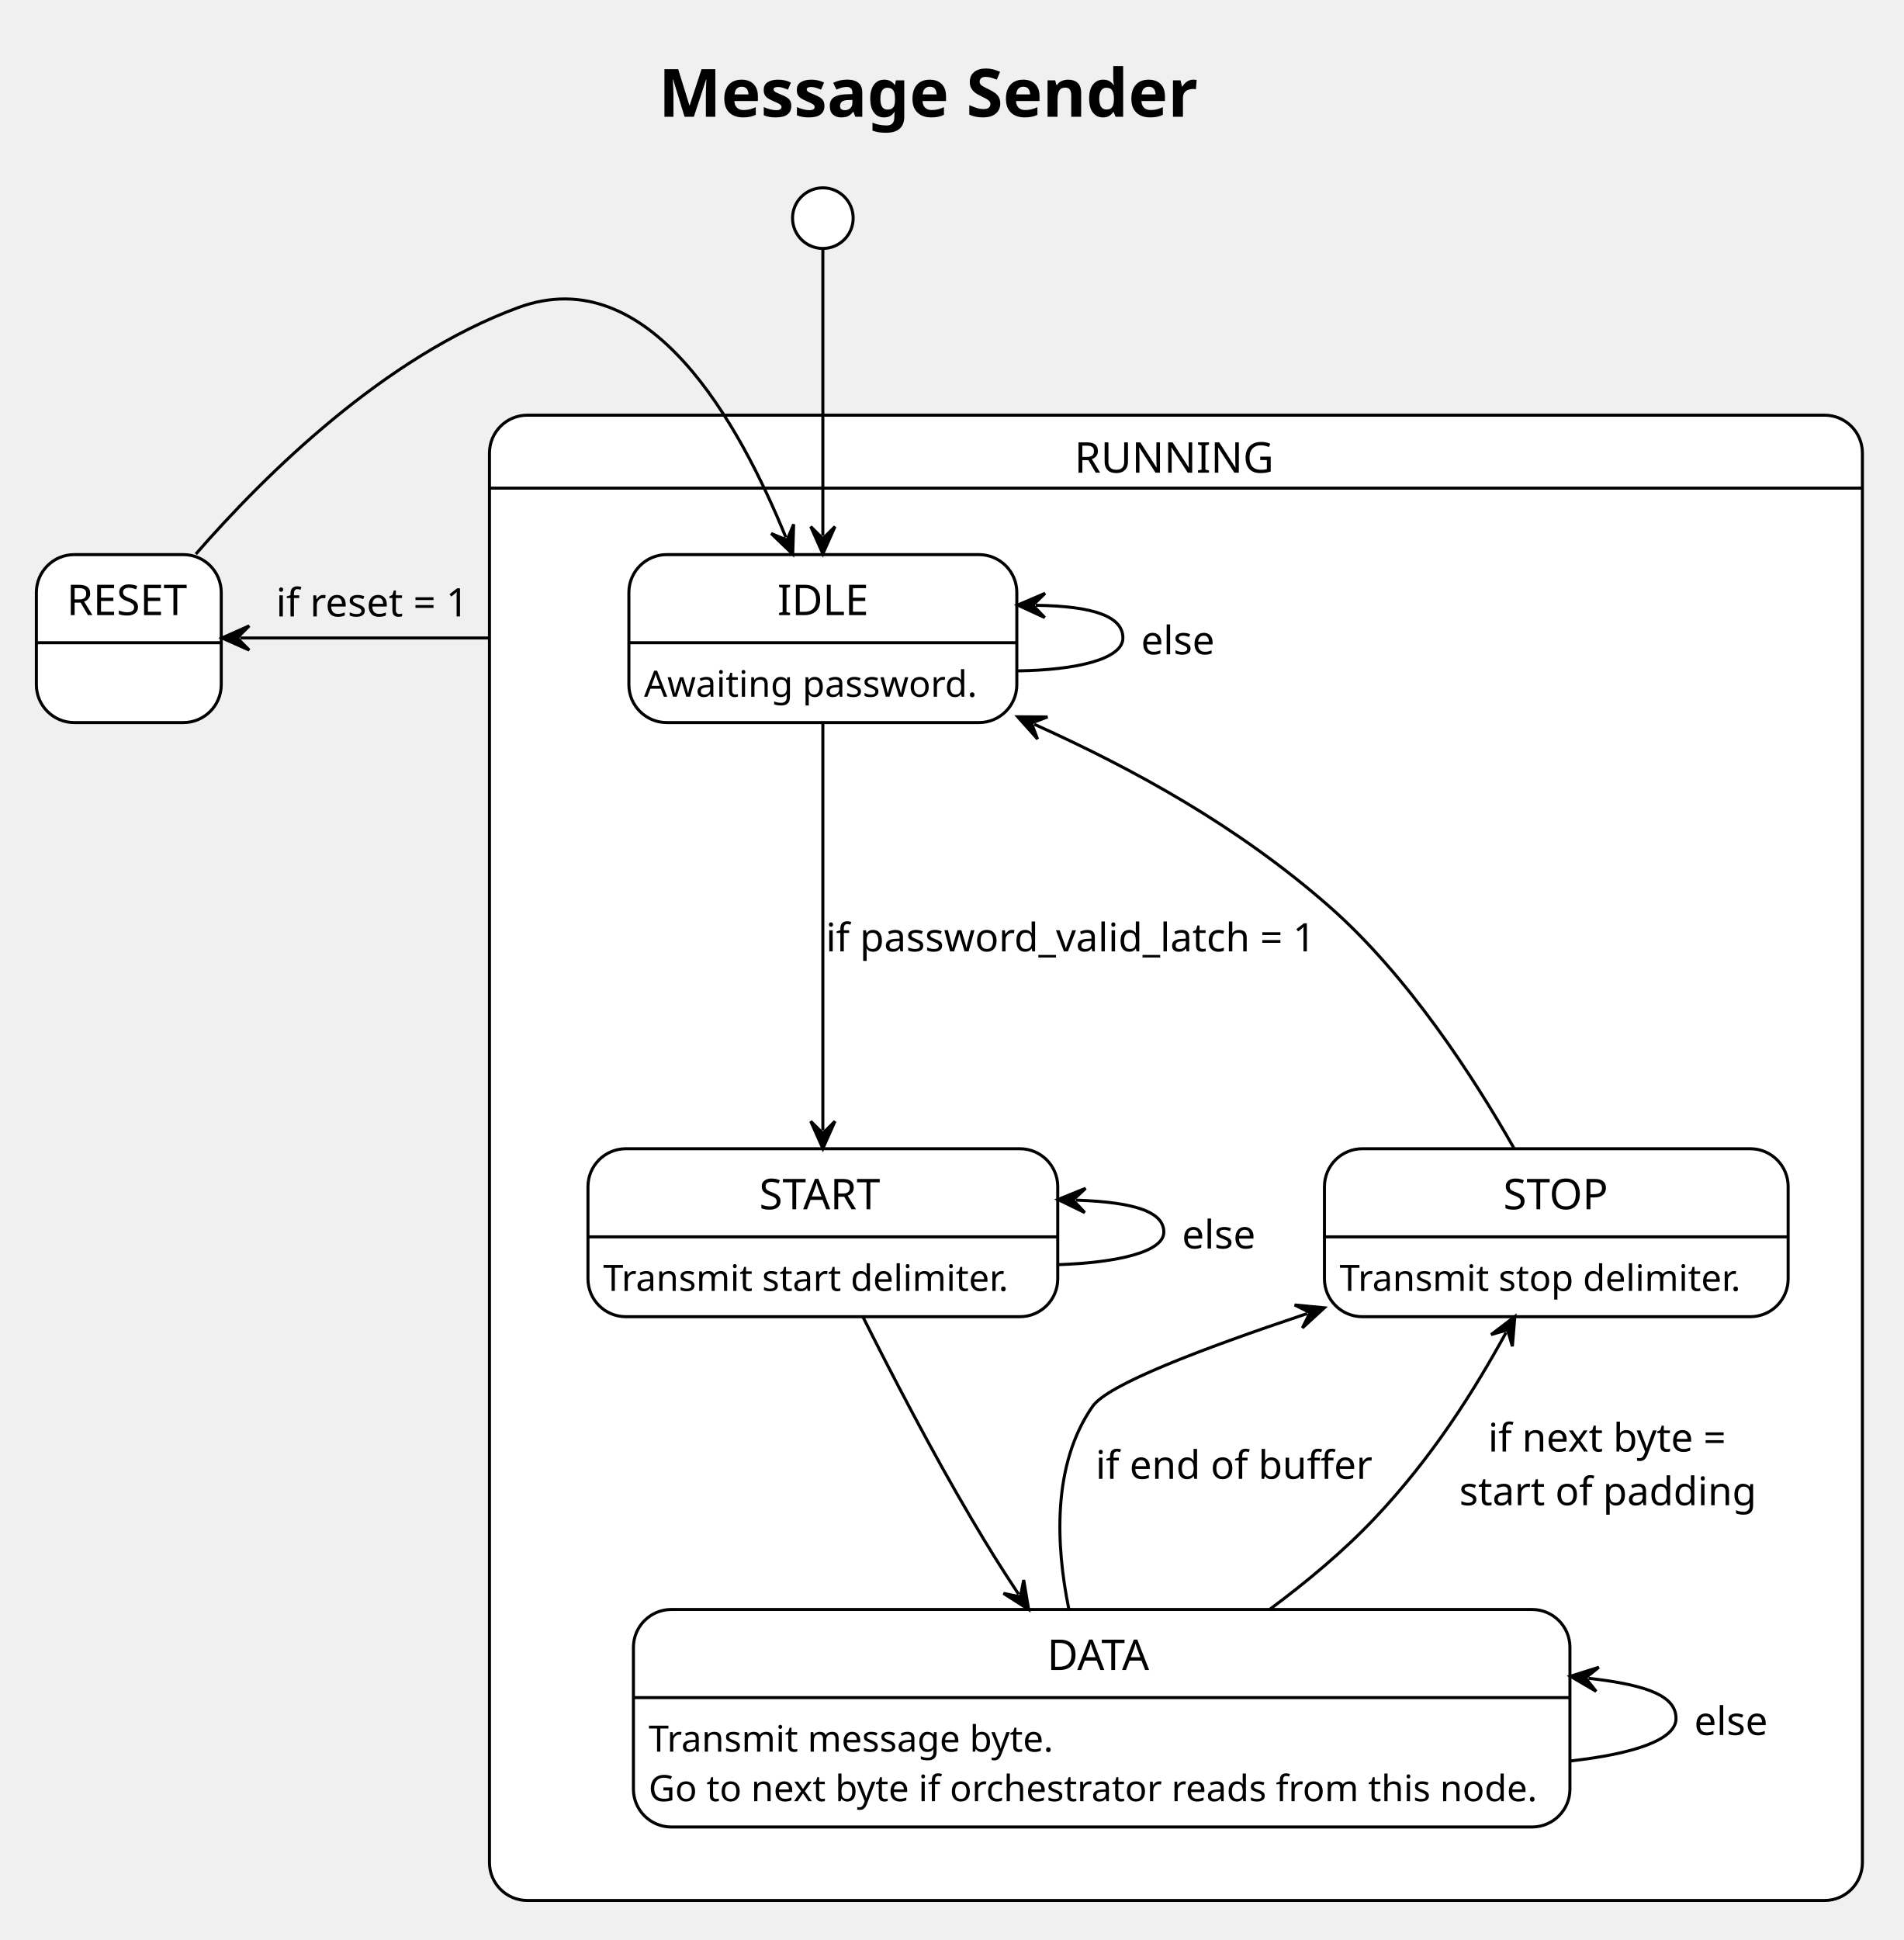
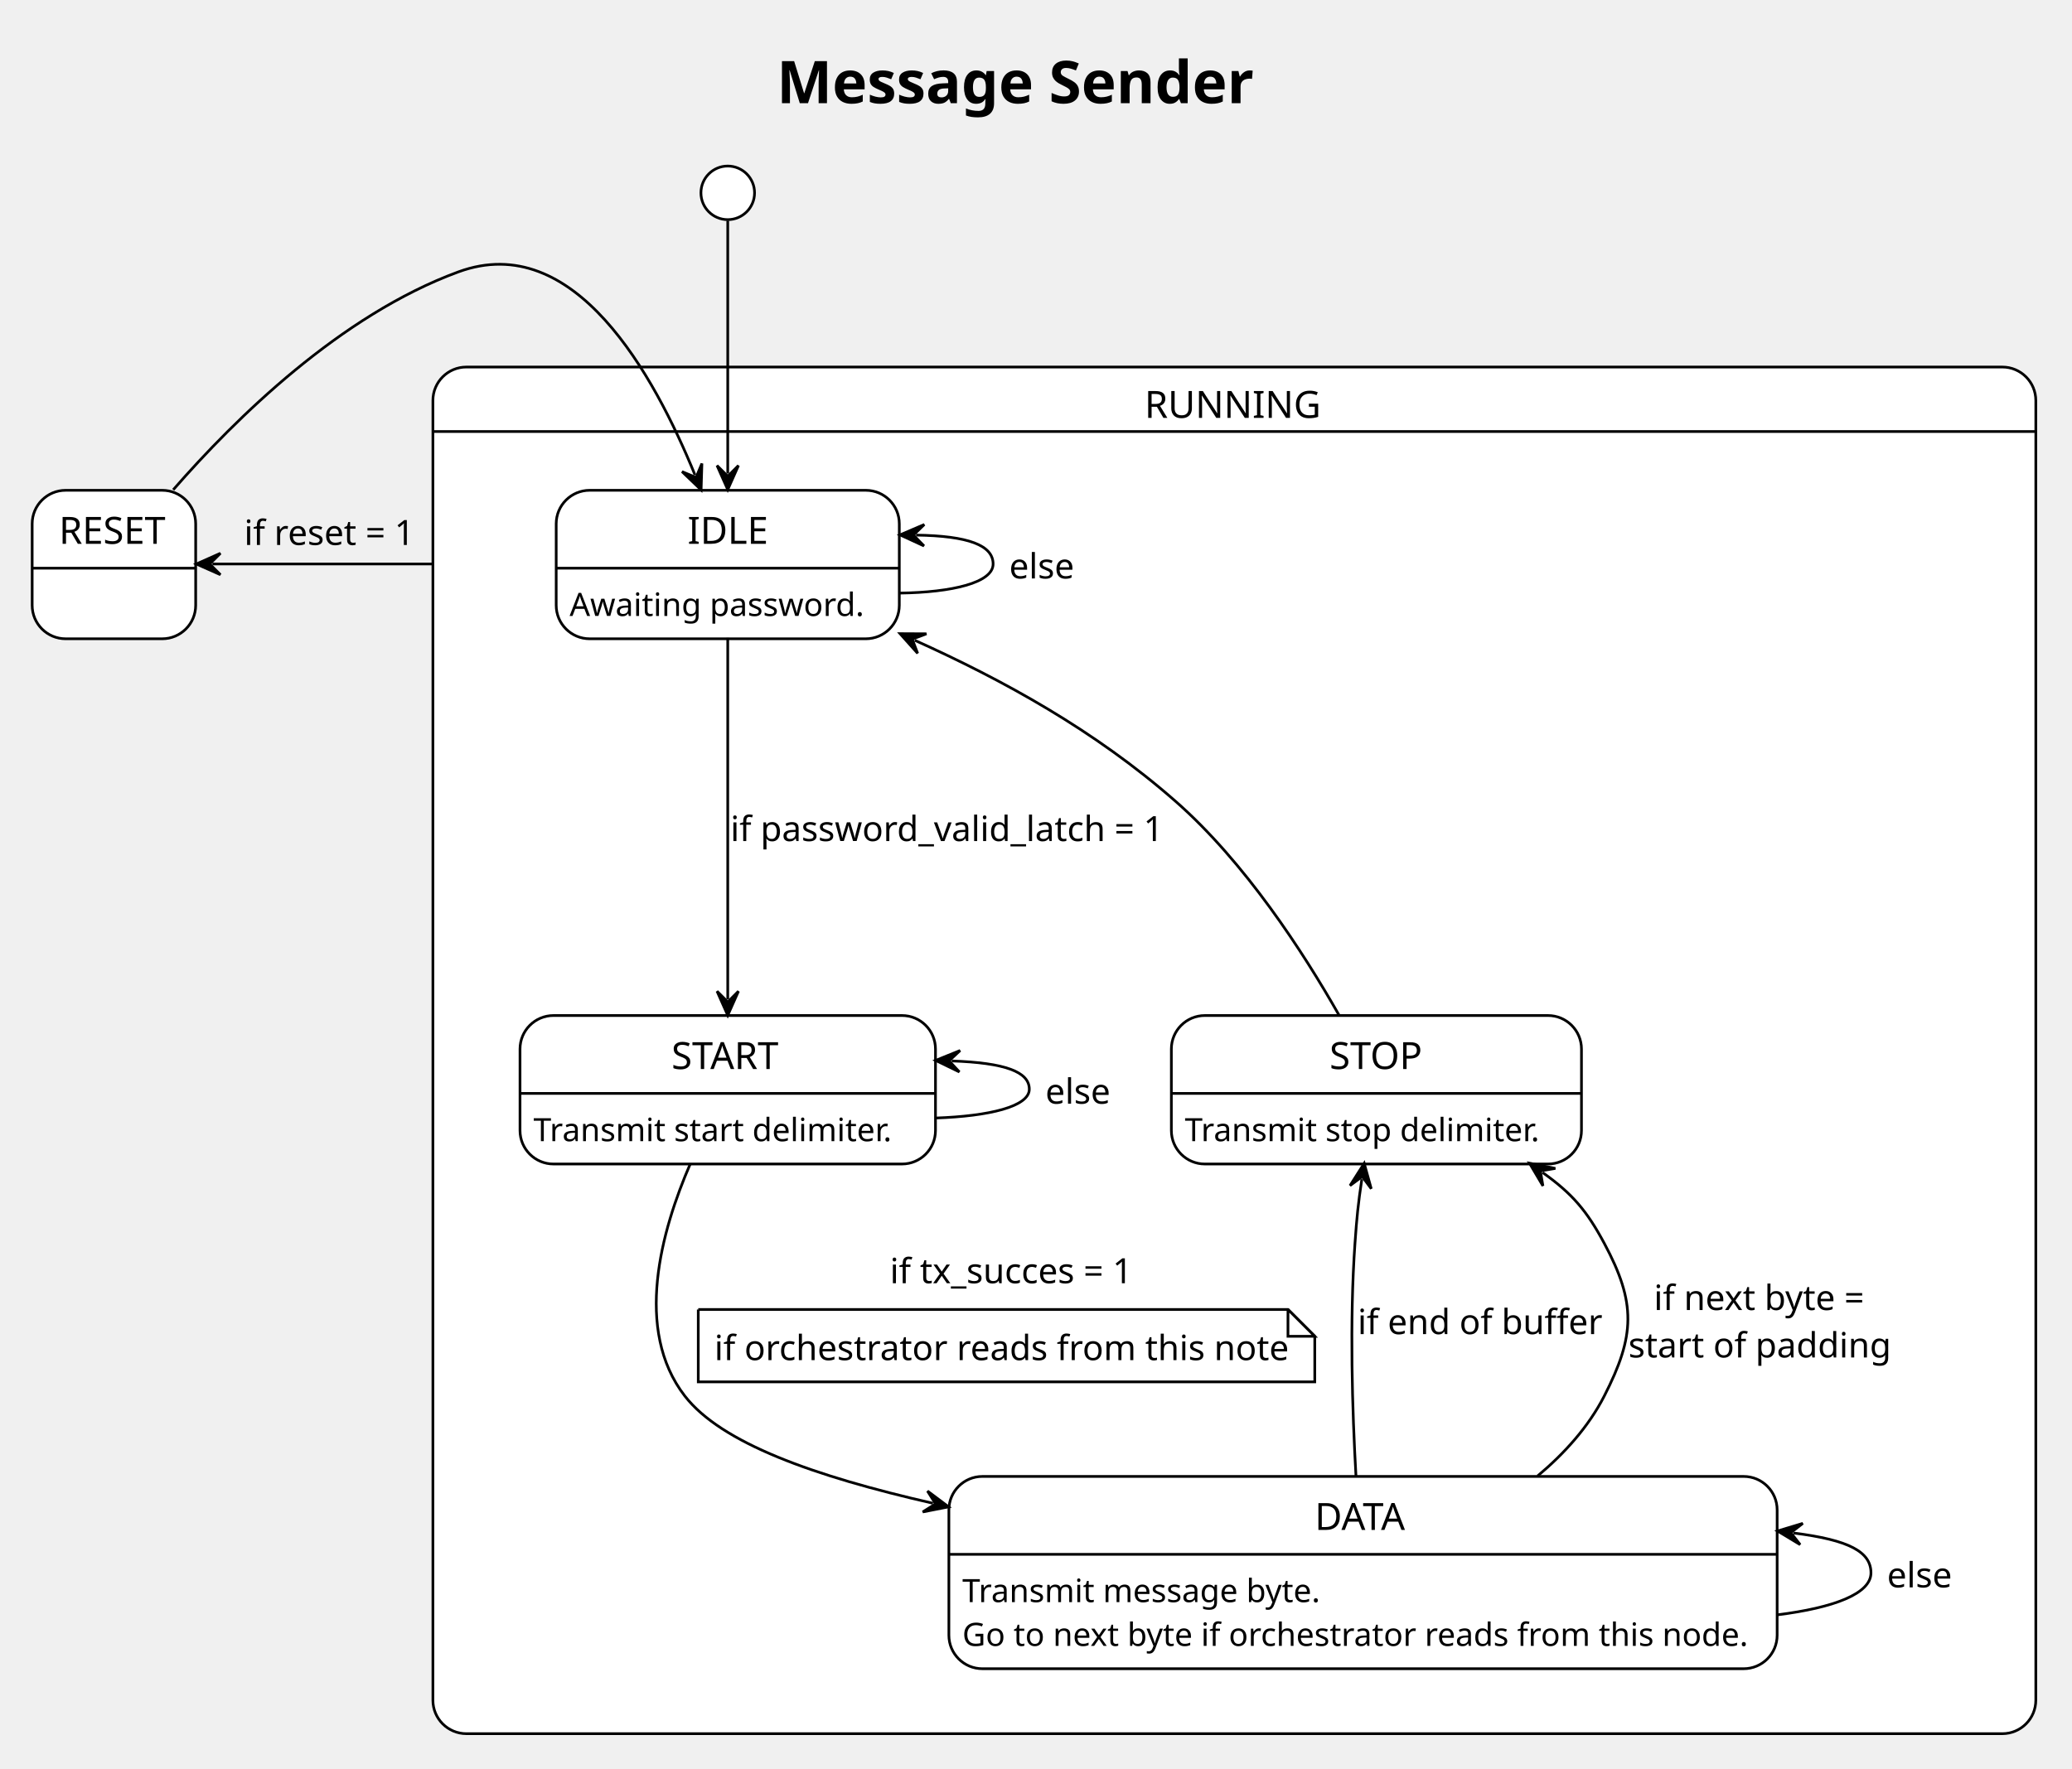
- <svg xmlns="http://www.w3.org/2000/svg" contentStyleType="text/css" height="640px" preserveAspectRatio="none" style="width:628px;height:640px;background:#FFFFFF;" version="1.1" viewBox="0 0 628 640" width="628px" zoomAndPan="magnify">
+ <svg xmlns="http://www.w3.org/2000/svg" contentStyleType="text/css" height="660px" preserveAspectRatio="none" style="width:773px;height:660px;background:#FFFFFF;" version="1.1" viewBox="0 0 773 660" width="773px" zoomAndPan="magnify">
  <defs />
  <g>
-     <text fill="#000000" font-family="Verdana" font-size="22" font-weight="bold" lengthAdjust="spacing" textLength="178" x="217.25" y="38.518">Message Sender</text>
+     <text fill="#000000" font-family="Verdana" font-size="22" font-weight="bold" lengthAdjust="spacing" textLength="178" x="289.75" y="38.518">Message Sender</text>
    <g id="cluster_RUNNING">
-       <path d="M174,136.964 L602,136.964 A12.5,12.5 0 0 1 614.5,149.464 L614.5,161.032 L161.5,161.032 L161.5,149.464 A12.5,12.5 0 0 1 174,136.964 " fill="#FFFFFF" style="stroke:#FFFFFF;stroke-width:1.0;" />
-       <path d="M161.5,161.032 L614.5,161.032 L614.5,614.464 A12.5,12.5 0 0 1 602,626.964 L174,626.964 A12.5,12.5 0 0 1 161.5,614.464 L161.5,161.032 " fill="#FFFFFF" style="stroke:#FFFFFF;stroke-width:1.0;" />
-       <rect fill="none" height="490" rx="12.5" ry="12.5" style="stroke:#000000;stroke-width:1.0;" width="453" x="161.5" y="136.964" />
-       <line style="stroke:#000000;stroke-width:1.0;" x1="161.5" x2="614.5" y1="161.032" y2="161.032" />
-       <text fill="#000000" font-family="Verdana" font-size="14" lengthAdjust="spacing" textLength="67" x="354.5" y="155.93">RUNNING</text>
+       <path d="M174,136.964 L747,136.964 A12.5,12.5 0 0 1 759.5,149.464 L759.5,161.032 L161.5,161.032 L161.5,149.464 A12.5,12.5 0 0 1 174,136.964 " fill="#FFFFFF" style="stroke:#FFFFFF;stroke-width:1.0;" />
+       <path d="M161.5,161.032 L759.5,161.032 L759.5,634.464 A12.5,12.5 0 0 1 747,646.964 L174,646.964 A12.5,12.5 0 0 1 161.5,634.464 L161.5,161.032 " fill="#FFFFFF" style="stroke:#FFFFFF;stroke-width:1.0;" />
+       <rect fill="none" height="510" rx="12.5" ry="12.5" style="stroke:#000000;stroke-width:1.0;" width="598" x="161.5" y="136.964" />
+       <line style="stroke:#000000;stroke-width:1.0;" x1="161.5" x2="759.5" y1="161.032" y2="161.032" />
+       <text fill="#000000" font-family="Verdana" font-size="14" lengthAdjust="spacing" textLength="67" x="427" y="155.93">RUNNING</text>
    </g>
    <g id="RUNNING.IDLE">
      <rect fill="#FFFFFF" height="55.412" rx="12.5" ry="12.5" style="stroke:#000000;stroke-width:1.0;" width="128" x="207.5" y="182.964" />
      <line style="stroke:#000000;stroke-width:1.0;" x1="207.5" x2="335.5" y1="212.032" y2="212.032" />
      <text fill="#000000" font-family="Verdana" font-size="14" lengthAdjust="spacing" textLength="30" x="256.5" y="202.93">IDLE</text>
      <text fill="#000000" font-family="Verdana" font-size="12" lengthAdjust="spacing" textLength="108" x="212.5" y="229.86">Awaiting password.</text>
    </g>
    <g id="RUNNING.START">
      <rect fill="#FFFFFF" height="55.412" rx="12.5" ry="12.5" style="stroke:#000000;stroke-width:1.0;" width="155" x="194" y="378.964" />
      <line style="stroke:#000000;stroke-width:1.0;" x1="194" x2="349" y1="408.032" y2="408.032" />
      <text fill="#000000" font-family="Verdana" font-size="14" lengthAdjust="spacing" textLength="42" x="250.5" y="398.93">START</text>
      <text fill="#000000" font-family="Verdana" font-size="12" lengthAdjust="spacing" textLength="135" x="199" y="425.86">Transmit start delimiter.</text>
    </g>
    <g id="RUNNING.DATA">
-       <rect fill="#FFFFFF" height="71.756" rx="12.5" ry="12.5" style="stroke:#000000;stroke-width:1.0;" width="309" x="209" y="530.964" />
-       <line style="stroke:#000000;stroke-width:1.0;" x1="209" x2="518" y1="560.032" y2="560.032" />
-       <text fill="#000000" font-family="Verdana" font-size="14" lengthAdjust="spacing" textLength="36" x="345.5" y="550.93">DATA</text>
-       <text fill="#000000" font-family="Verdana" font-size="12" lengthAdjust="spacing" textLength="134" x="214" y="577.86">Transmit message byte.</text>
-       <text fill="#000000" font-family="Verdana" font-size="12" lengthAdjust="spacing" textLength="289" x="214" y="594.204">Go to next byte if orchestrator reads from this node.</text>
+       <rect fill="#FFFFFF" height="71.756" rx="12.5" ry="12.5" style="stroke:#000000;stroke-width:1.0;" width="309" x="354" y="550.964" />
+       <line style="stroke:#000000;stroke-width:1.0;" x1="354" x2="663" y1="580.032" y2="580.032" />
+       <text fill="#000000" font-family="Verdana" font-size="14" lengthAdjust="spacing" textLength="36" x="490.5" y="570.93">DATA</text>
+       <text fill="#000000" font-family="Verdana" font-size="12" lengthAdjust="spacing" textLength="134" x="359" y="597.86">Transmit message byte.</text>
+       <text fill="#000000" font-family="Verdana" font-size="12" lengthAdjust="spacing" textLength="289" x="359" y="614.204">Go to next byte if orchestrator reads from this node.</text>
    </g>
    <g id="RUNNING.STOP">
      <rect fill="#FFFFFF" height="55.412" rx="12.5" ry="12.5" style="stroke:#000000;stroke-width:1.0;" width="153" x="437" y="378.964" />
      <line style="stroke:#000000;stroke-width:1.0;" x1="437" x2="590" y1="408.032" y2="408.032" />
      <text fill="#000000" font-family="Verdana" font-size="14" lengthAdjust="spacing" textLength="35" x="496" y="398.93">STOP</text>
      <text fill="#000000" font-family="Verdana" font-size="12" lengthAdjust="spacing" textLength="133" x="442" y="425.86">Transmit stop delimiter.</text>
    </g>
    <ellipse cx="271.5" cy="71.964" fill="#FFFFFF" rx="10" ry="10" style="stroke:#000000;stroke-width:1.0;" />
    <g id="RESET">
      <rect fill="#FFFFFF" height="55.412" rx="12.5" ry="12.5" style="stroke:#000000;stroke-width:1.0;" width="61" x="12" y="182.964" />
      <line style="stroke:#000000;stroke-width:1.0;" x1="12" x2="73" y1="212.032" y2="212.032" />
      <text fill="#000000" font-family="Verdana" font-size="14" lengthAdjust="spacing" textLength="41" x="22" y="202.93">RESET</text>
      <text fill="#000000" font-family="Verdana" font-size="12" lengthAdjust="spacing" textLength="3" x="17" y="229.86"> </text>
    </g>
    <g id="link_IDLE_IDLE">
      <path d="M341.769,199.687 C361.259,199.957 370.5,203.494 370.5,210.464 C370.5,217.434 355.26,221.054 335.77,221.324 " fill="none" id="IDLE-backto-IDLE" style="stroke:#000000;stroke-width:1.0;" />
      <polygon fill="#000000" points="335.77,199.604,344.714,203.728,340.769,199.673,344.825,195.729,335.77,199.604" style="stroke:#000000;stroke-width:1.0;" />
      <text fill="#000000" font-family="Verdana" font-size="13" lengthAdjust="spacing" textLength="23" x="376.5" y="215.861">else</text>
    </g>
    <g id="link_IDLE_START">
      <path d="M271.5,238.034 C271.5,275.084 271.5,335.864 271.5,372.904 " fill="none" id="IDLE-to-START" style="stroke:#000000;stroke-width:1.0;" />
      <polygon fill="#000000" points="271.5,378.904,275.5,369.904,271.5,373.904,267.5,369.904,271.5,378.904" style="stroke:#000000;stroke-width:1.0;" />
      <text fill="#000000" font-family="Verdana" font-size="13" lengthAdjust="spacing" textLength="157" x="272.5" y="313.861">if password_valid_latch = 1</text>
    </g>
    <g id="link_START_START">
      <path d="M355.057,395.919 C374.997,396.599 384,399.974 384,406.464 C384,412.954 369,416.534 349.06,417.214 " fill="none" id="START-backto-START" style="stroke:#000000;stroke-width:1.0;" />
      <polygon fill="#000000" points="349.06,395.714,357.918,400.019,354.057,395.885,358.191,392.023,349.06,395.714" style="stroke:#000000;stroke-width:1.0;" />
      <text fill="#000000" font-family="Verdana" font-size="13" lengthAdjust="spacing" textLength="23" x="390" y="411.861">else</text>
    </g>
    <g id="link_START_DATA">
-       <path d="M284.53,434.054 C294.02,452.984 307.45,478.874 320.5,500.964 C326.35,510.864 329.753,516.347 336.094,525.947 " fill="none" id="START-to-DATA" style="stroke:#000000;stroke-width:1.0;" />
-       <polygon fill="#000000" points="339.4,530.954,337.778,521.24,336.645,526.782,331.102,525.648,339.4,530.954" style="stroke:#000000;stroke-width:1.0;" />
+       <path d="M257.58,434.184 C246.71,459.184 236.35,496.274 255.5,520.964 C269.12,538.524 303.54,550.83 348.05,560.98 " fill="none" id="START-to-DATA" style="stroke:#000000;stroke-width:1.0;" />
+       <polygon fill="#000000" points="353.9,562.314,346.015,556.413,349.025,561.202,344.236,564.213,353.9,562.314" style="stroke:#000000;stroke-width:1.0;" />
+       <text fill="#000000" font-family="Verdana" font-size="13" lengthAdjust="spacing" textLength="87" x="332" y="478.861">if tx_succes = 1</text>
+       <path d="M260.5,488.67 L260.5,515.67 L490.5,515.67 L490.5,498.67 L480.5,488.67 L260.5,488.67 " fill="#FFFFFF" style="stroke:#000000;stroke-width:1.0;" />
+       <path d="M480.5,488.67 L480.5,498.67 L490.5,498.67 L480.5,488.67 " fill="#FFFFFF" style="stroke:#000000;stroke-width:1.0;" />
+       <text fill="#000000" font-family="Verdana" font-size="13" lengthAdjust="spacing" textLength="209" x="266.5" y="507.567">if orchestrator reads from this note</text>
    </g>
    <g id="link_STOP_DATA">
-       <path d="M431.291,433.34 C395.591,445.3 365.5,456.794 360.5,463.964 C347.13,483.154 348.35,509.674 352.66,530.854 " fill="none" id="STOP-backto-DATA" style="stroke:#000000;stroke-width:1.0;" />
-       <polygon fill="#000000" points="436.98,431.434,427.175,430.5,432.239,433.022,429.717,438.086,436.98,431.434" style="stroke:#000000;stroke-width:1.0;" />
-       <text fill="#000000" font-family="Verdana" font-size="13" lengthAdjust="spacing" textLength="87" x="361.5" y="487.861">if end of buffer</text>
+       <path d="M508.056,440.049 C506.656,449.449 506.19,454.184 505.5,463.964 C503.44,493.234 504.49,526.544 505.88,550.954 " fill="none" id="STOP-backto-DATA" style="stroke:#000000;stroke-width:1.0;" />
+       <polygon fill="#000000" points="508.94,434.114,503.658,442.427,508.203,439.06,511.571,443.605,508.94,434.114" style="stroke:#000000;stroke-width:1.0;" />
+       <text fill="#000000" font-family="Verdana" font-size="13" lengthAdjust="spacing" textLength="87" x="506.5" y="497.861">if end of buffer</text>
    </g>
    <g id="link_STOP_DATA">
-       <path d="M496.94,439.582 C486.07,459.362 472.46,480.934 453.5,500.964 C443.3,511.744 431.09,521.914 419.01,530.874 " fill="none" id="STOP-backto-DATA-1" style="stroke:#000000;stroke-width:1.0;" />
-       <polygon fill="#000000" points="499.83,434.324,491.99,440.285,497.422,438.706,499.001,444.138,499.83,434.324" style="stroke:#000000;stroke-width:1.0;" />
-       <text fill="#000000" font-family="Verdana" font-size="13" lengthAdjust="spacing" textLength="77" x="491" y="478.861">if next byte =</text>
-       <text fill="#000000" font-family="Verdana" font-size="13" lengthAdjust="spacing" textLength="96" x="481.5" y="496.567">start of padding</text>
+       <path d="M575.489,437.543 C586.689,445.513 592.05,451.934 598.5,463.964 C610.47,486.294 610.03,498.404 598.5,520.964 C592.62,532.464 583.65,542.394 573.62,550.794 " fill="none" id="STOP-backto-DATA-1" style="stroke:#000000;stroke-width:1.0;" />
+       <polygon fill="#000000" points="570.6,434.064,575.614,442.541,574.674,436.963,580.252,436.023,570.6,434.064" style="stroke:#000000;stroke-width:1.0;" />
+       <text fill="#000000" font-family="Verdana" font-size="13" lengthAdjust="spacing" textLength="77" x="617" y="488.861">if next byte =</text>
+       <text fill="#000000" font-family="Verdana" font-size="13" lengthAdjust="spacing" textLength="96" x="607.5" y="506.567">start of padding</text>
    </g>
    <g id="link_DATA_DATA">
-       <path d="M524.113,553.661 C545.033,556.001 553,559.994 553,566.964 C553,573.934 539.07,578.594 518.15,580.934 " fill="none" id="DATA-backto-DATA" style="stroke:#000000;stroke-width:1.0;" />
-       <polygon fill="#000000" points="518.15,552.994,526.65,557.97,523.119,553.55,527.539,550.019,518.15,552.994" style="stroke:#000000;stroke-width:1.0;" />
-       <text fill="#000000" font-family="Verdana" font-size="13" lengthAdjust="spacing" textLength="23" x="559" y="572.361">else</text>
+       <path d="M669.103,572.072 C690.023,574.702 698,579.164 698,586.964 C698,594.764 684.07,599.974 663.15,602.604 " fill="none" id="DATA-backto-DATA" style="stroke:#000000;stroke-width:1.0;" />
+       <polygon fill="#000000" points="663.15,571.324,671.581,576.415,668.111,571.948,672.579,568.478,663.15,571.324" style="stroke:#000000;stroke-width:1.0;" />
+       <text fill="#000000" font-family="Verdana" font-size="13" lengthAdjust="spacing" textLength="23" x="704" y="592.361">else</text>
    </g>
    <g id="link_IDLE_STOP">
      <path d="M341.25,238.929 C374.29,253.819 408.35,272.524 438.5,298.964 C464.51,321.774 486.22,355.364 499.48,378.694 " fill="none" id="IDLE-backto-STOP" style="stroke:#000000;stroke-width:1.0;" />
      <polygon fill="#000000" points="335.78,236.464,342.342,243.809,340.339,238.518,345.629,236.515,335.78,236.464" style="stroke:#000000;stroke-width:1.0;" />
    </g>
    <g id="link_*start*_IDLE">
      <path d="M271.5,82.344 C271.5,102.764 271.5,145.874 271.5,176.724 " fill="none" id="*start*-to-IDLE" style="stroke:#000000;stroke-width:1.0;" />
      <polygon fill="#000000" points="271.5,182.724,275.5,173.724,271.5,177.724,267.5,173.724,271.5,182.724" style="stroke:#000000;stroke-width:1.0;" />
    </g>
    <g id="link_RESET_RUNNING">
      <path d="M79.24,210.464 C96.86,210.464 113.112,210.464 131.782,210.464 C141.118,210.464 149.557,210.464 156.074,210.464 C157.703,210.464 159.212,210.464 160.585,210.464 C160.756,210.464 160.926,210.464 161.093,210.464 C161.177,210.464 161.26,210.464 161.343,210.464 " fill="none" id="RESET-backto-RUNNING" style="stroke:#000000;stroke-width:1.0;" />
      <polygon fill="#000000" points="73.24,210.464,82.24,214.464,78.24,210.464,82.24,206.464,73.24,210.464" style="stroke:#000000;stroke-width:1.0;" />
      <text fill="#000000" font-family="Verdana" font-size="13" lengthAdjust="spacing" textLength="60" x="91.07" y="203.361">if reset = 1</text>
    </g>
    <g id="link_IDLE_RESET">
      <path d="M259.29,177.26 C244.06,139.99 214.37,85.544 171,101.464 C127.06,117.594 87.85,156.134 64.62,182.774 " fill="none" id="IDLE-backto-RESET" style="stroke:#000000;stroke-width:1.0;" />
      <polygon fill="#000000" points="261.56,182.814,261.858,172.97,259.669,178.186,254.453,175.996,261.56,182.814" style="stroke:#000000;stroke-width:1.0;" />
    </g>
  </g>
</svg>
